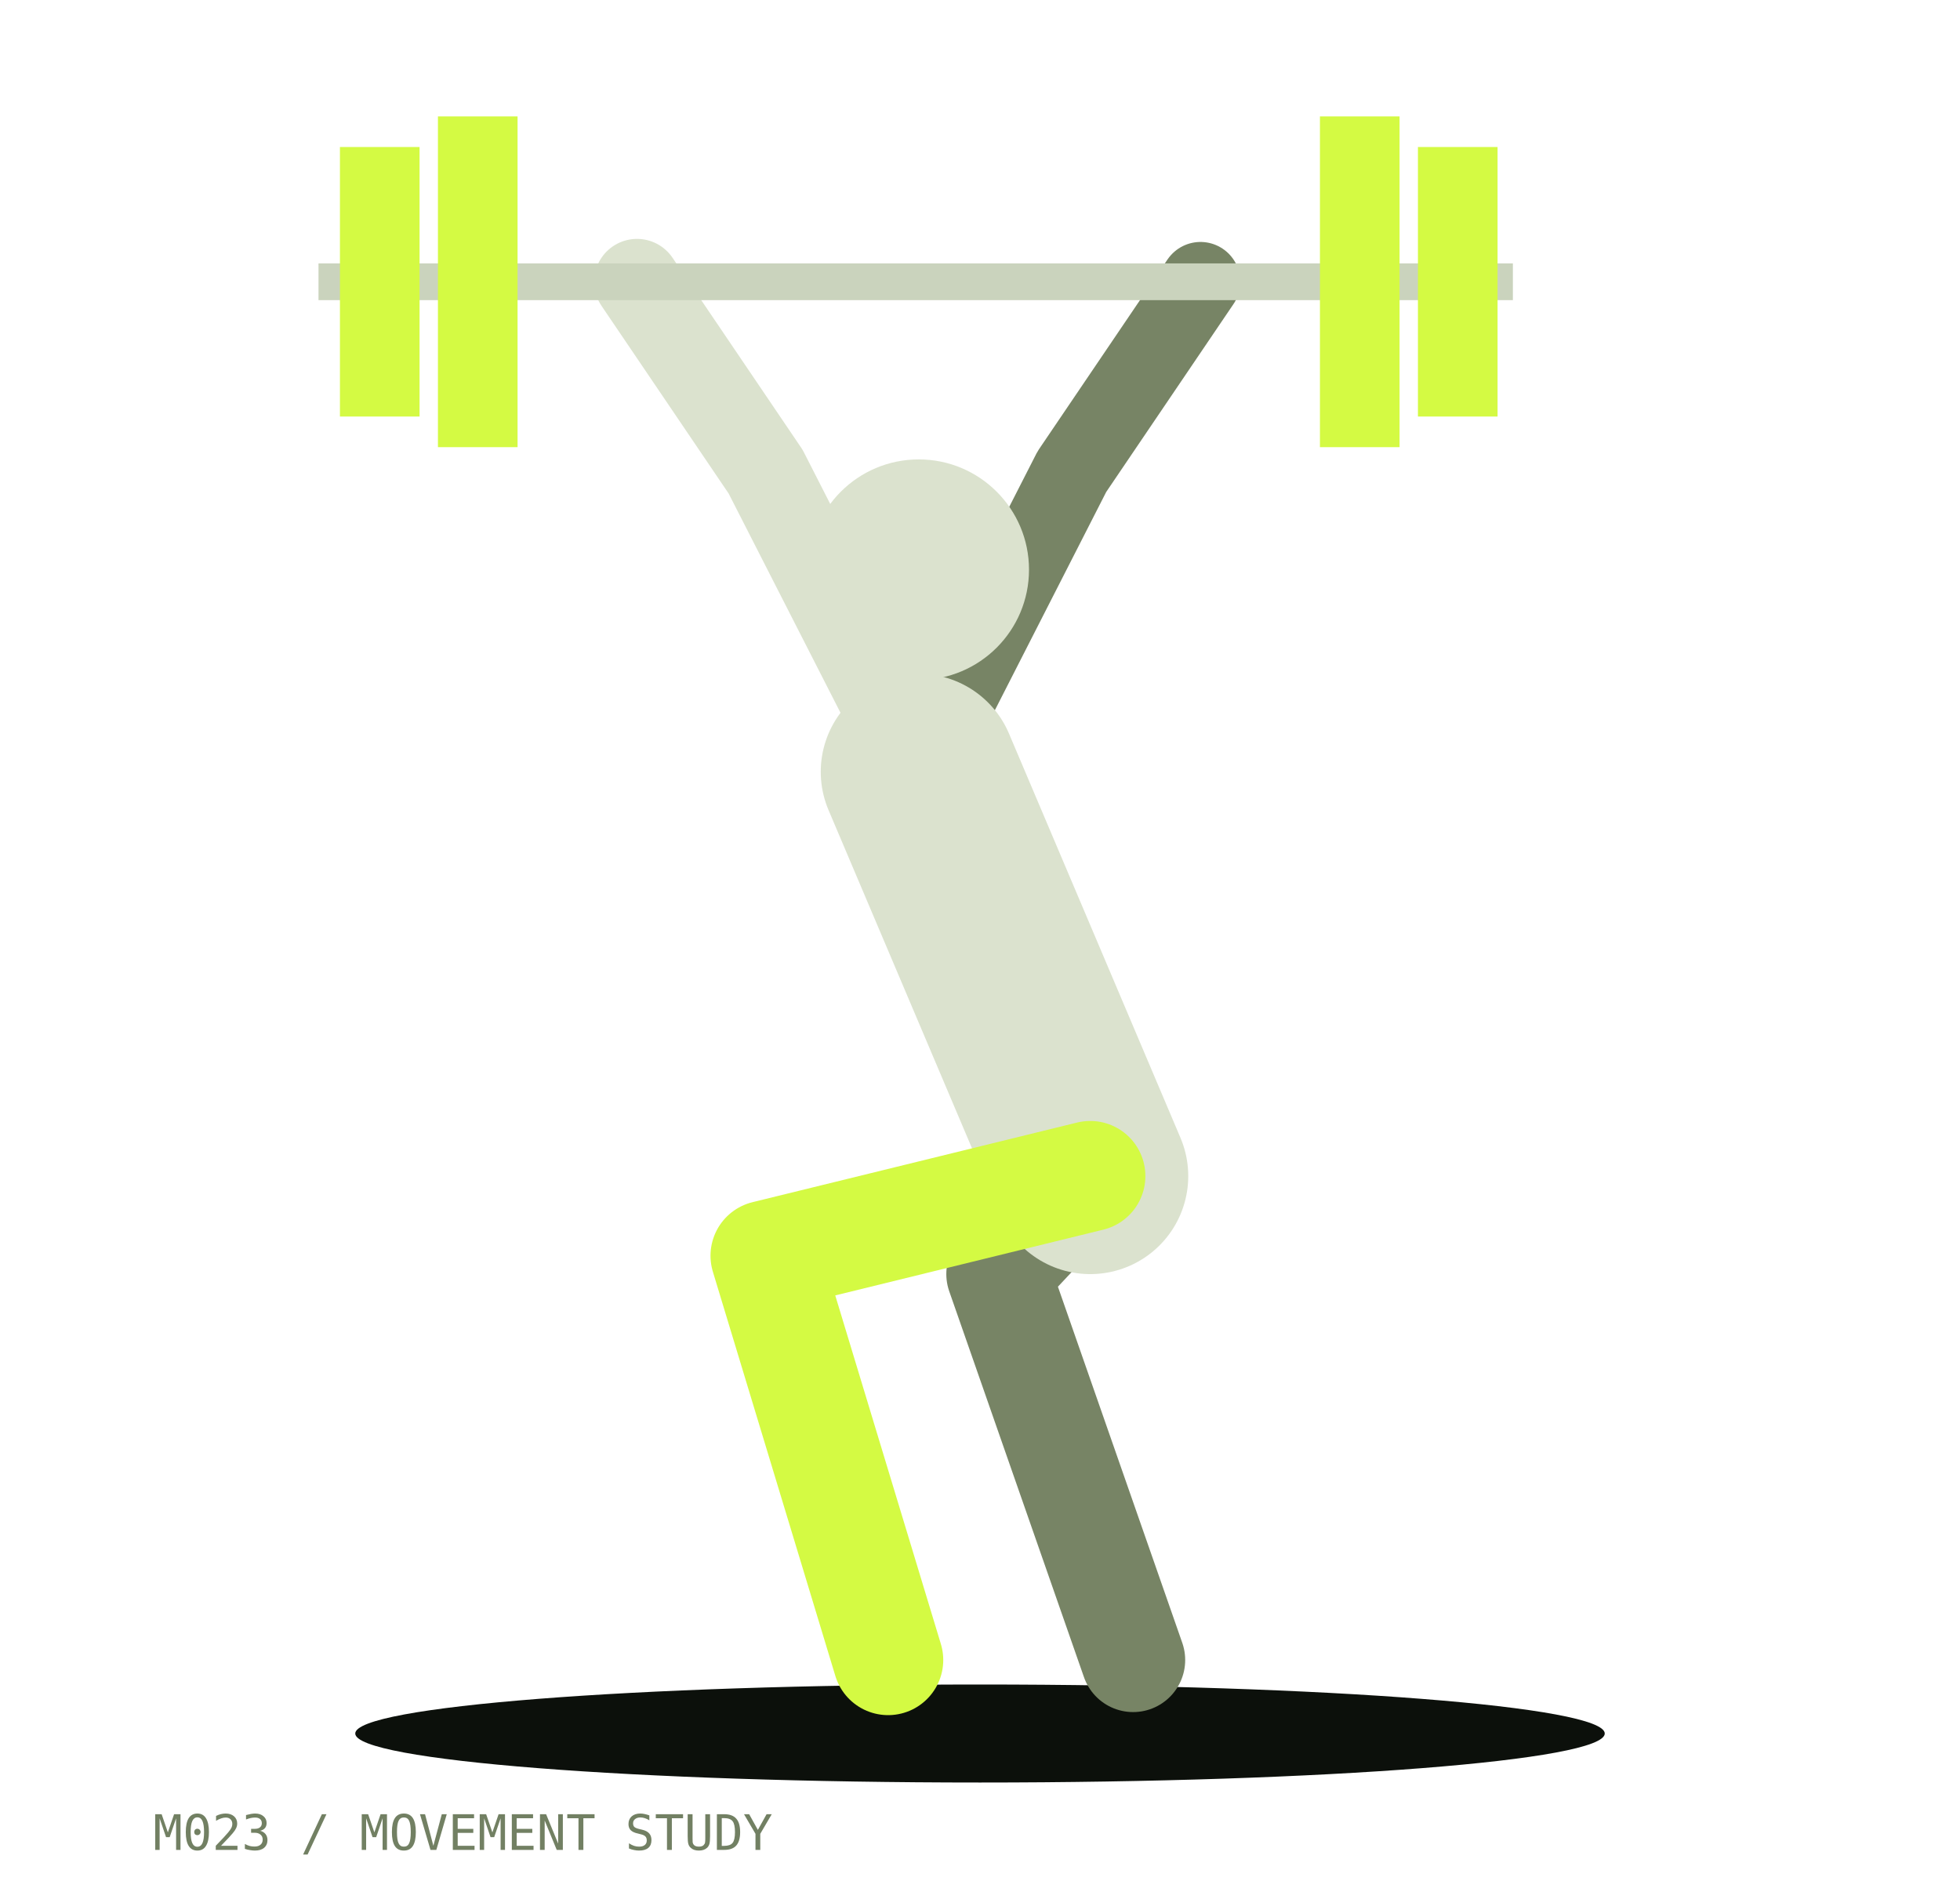
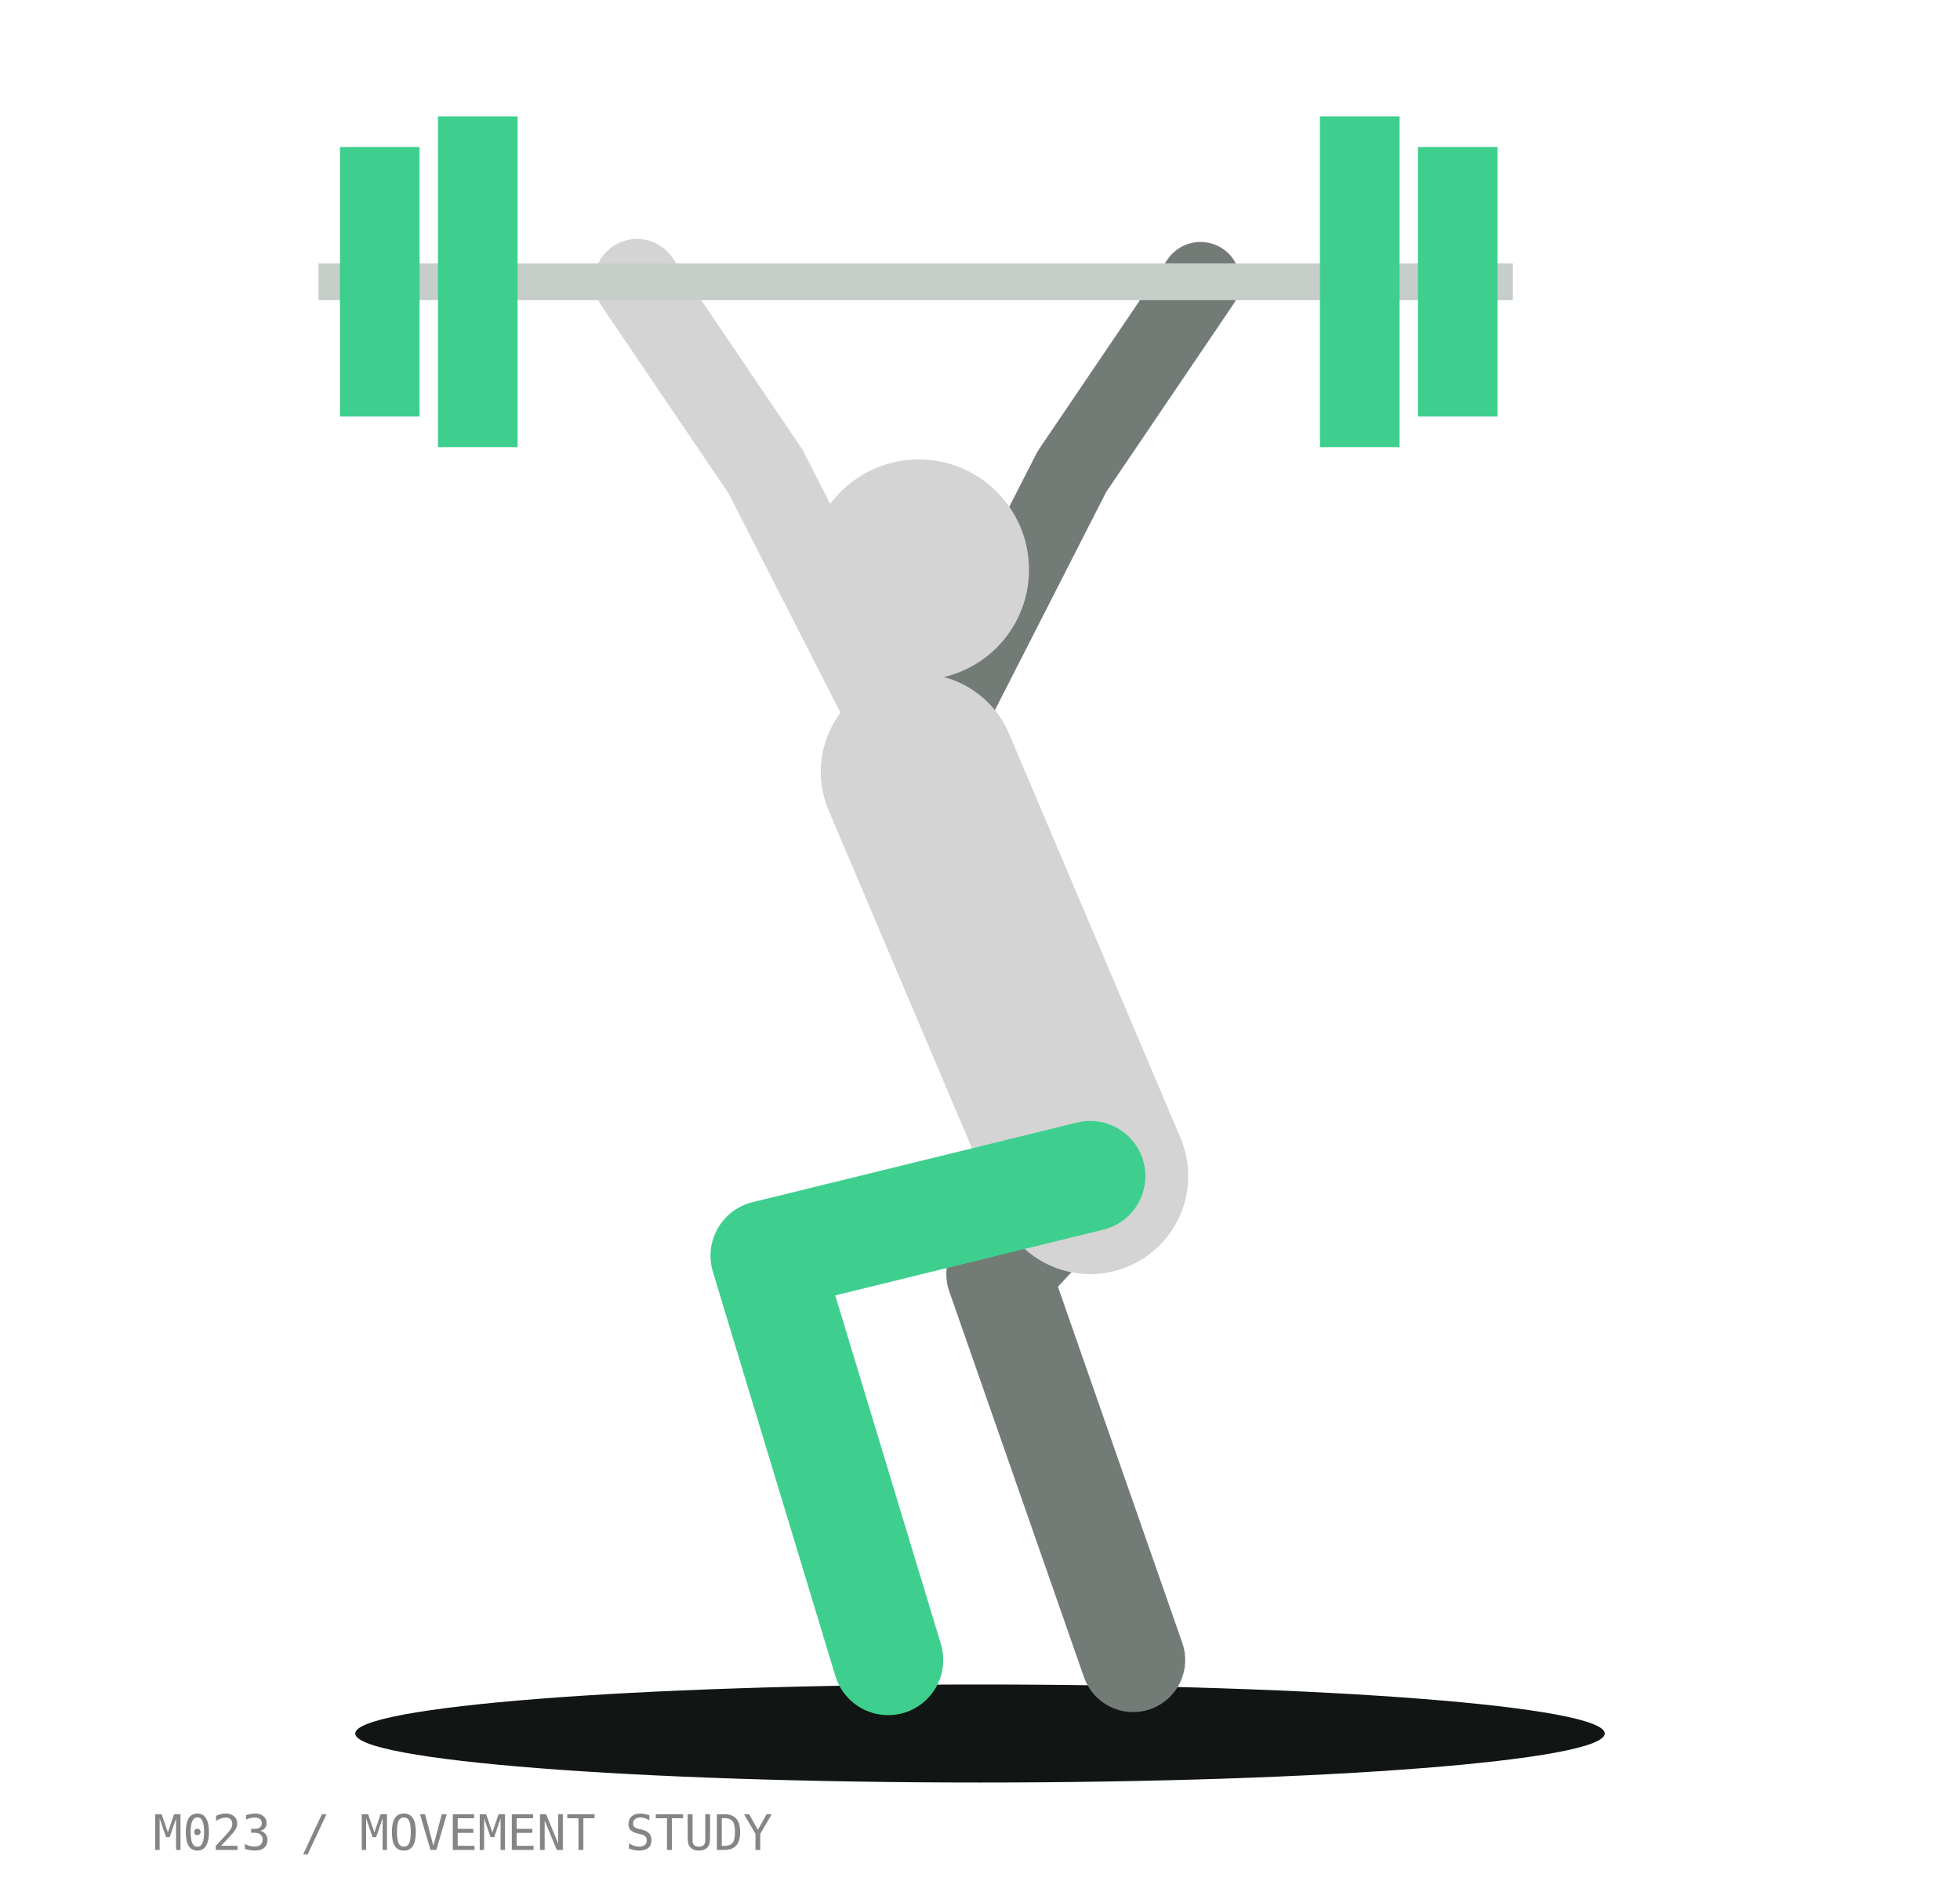
<svg xmlns="http://www.w3.org/2000/svg" viewBox="0 0 320 310">
-   <ellipse cx="160" cy="283" rx="102" ry="8" fill="#0c100b" />
+   <ellipse cx="160" cy="283" rx="102" ry="8" fill="#111513" />
  <g fill="none" stroke-linecap="round" stroke-linejoin="round">
-     <path d="M178 192 L163 208 L185 271" stroke="#778465" stroke-width="17" />
-     <path d="M150 126 L175 77 L196 46" stroke="#778465" stroke-width="13" />
-     <path d="M150 126 L178 192" stroke="#dbe2ce" stroke-width="32" />
-     <path d="M178 192 L125 205 L145 271" stroke="#d4fa43" stroke-width="18" />
-     <path d="M150 126 L125 77 L104 46" stroke="#dbe2ce" stroke-width="14" />
+     <path d="M178 192 L163 208 L185 271" stroke="#737b77" stroke-width="17" />
+     <path d="M150 126 L175 77 L196 46" stroke="#737b77" stroke-width="13" />
+     <path d="M150 126 L178 192" stroke="#d4d4d4" stroke-width="32" />
+     <path d="M178 192 L125 205 L145 271" stroke="#3ecf8e" stroke-width="18" />
+     <path d="M150 126 L125 77 L104 46" stroke="#d4d4d4" stroke-width="14" />
  </g>
-   <circle cx="150" cy="93" r="18" fill="#dbe2ce" />
-   <path d="M52 46H247" stroke="#cad3bd" stroke-width="6" />
-   <g stroke="#d4fa43" stroke-width="13">
+   <circle cx="150" cy="93" r="18" fill="#d4d4d4" />
+   <path d="M52 46H247" stroke="#c7ceca" stroke-width="6" />
+   <g stroke="#3ecf8e" stroke-width="13">
    <path d="M62 24v44M78 19v54M222 19v54M238 24v44" />
  </g>
-   <text x="25" y="302" fill="#728063" font-size="8" font-family="monospace">M023 / MOVEMENT STUDY</text>
+   <text x="25" y="302" fill="#858585" font-size="8" font-family="monospace">M023 / MOVEMENT STUDY</text>
</svg>
